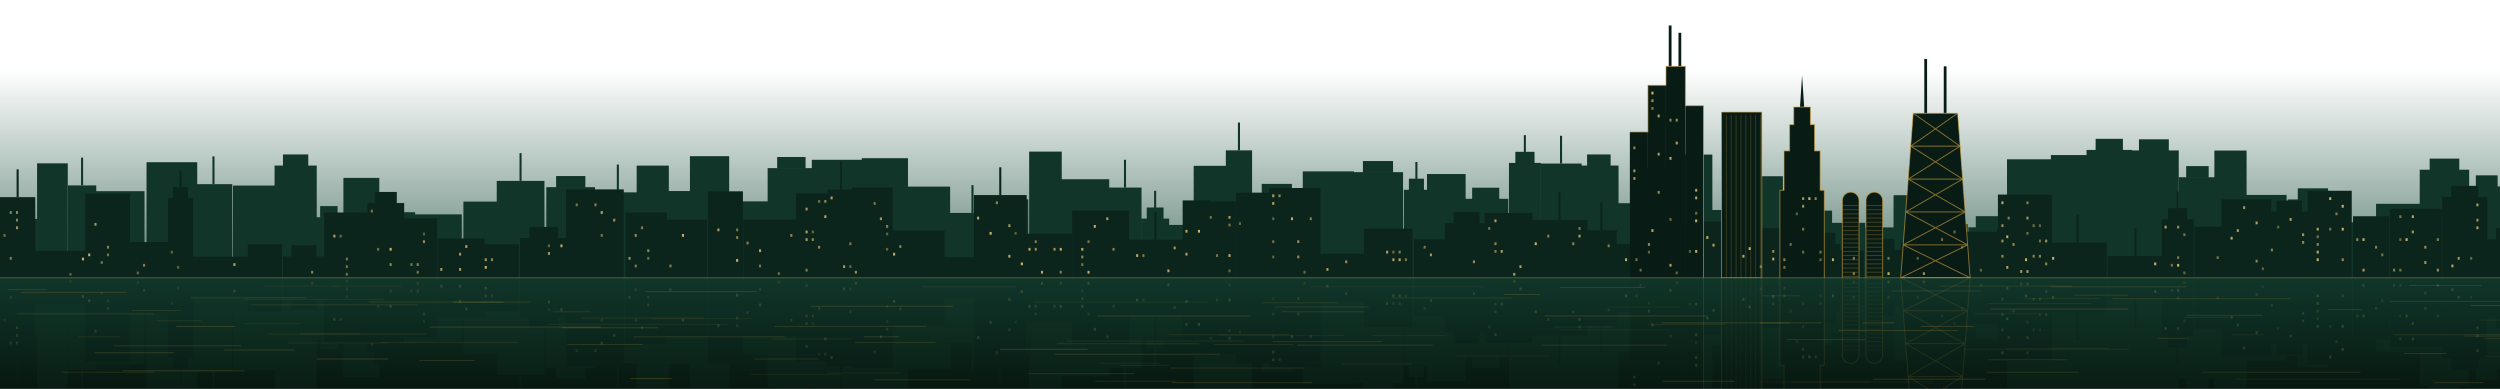
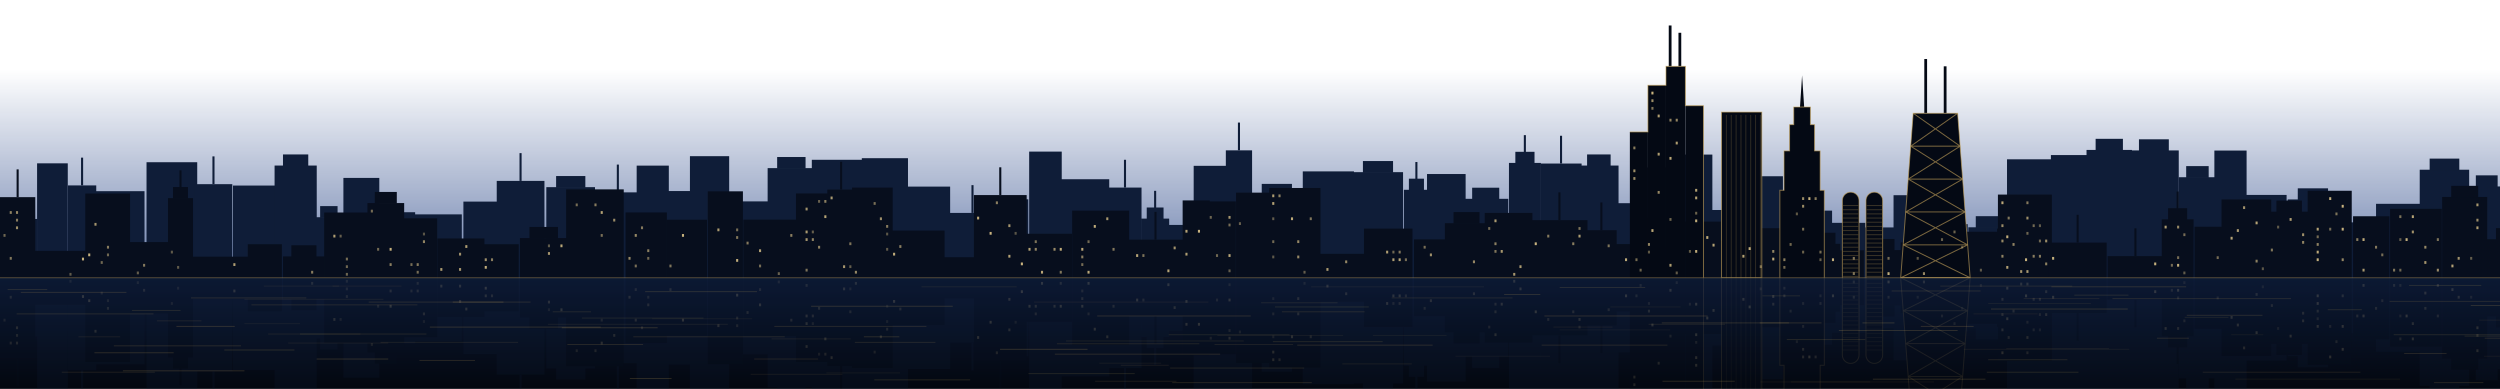
<svg xmlns="http://www.w3.org/2000/svg" viewBox="0 0 3600 560" width="3600" height="560" preserveAspectRatio="xMidYMax slice">
  <defs>
    <linearGradient id="sky" x1="0" y1="0" x2="0" y2="1">
-       <stop offset=".25" stop-color="#2a5a49" stop-opacity="0" />
-       <stop offset="1" stop-color="#2a5a49" stop-opacity=".75" />
+       <stop offset=".25" stop-color="#3a5591" stop-opacity="0" />
+       <stop offset="1" stop-color="#3a5591" stop-opacity=".75" />
    </linearGradient>
    <radialGradient id="glow" cx="0.720" cy="1" r=".3">
-       <stop offset="0" stop-color="#d8a53f" stop-opacity=".2" />
-       <stop offset="1" stop-color="#d8a53f" stop-opacity="0" />
+       <stop offset="0" stop-color="#cda85c" stop-opacity=".2" />
+       <stop offset="1" stop-color="#cda85c" stop-opacity="0" />
    </radialGradient>
    <linearGradient id="lake" x1="0" y1="0" x2="0" y2="1">
-       <stop offset="0" stop-color="#123a2d" />
-       <stop offset="1" stop-color="#07170f" />
+       <stop offset="0" stop-color="#0d1b38" />
+       <stop offset="1" stop-color="#03070f" />
    </linearGradient>
    <clipPath id="water">
      <rect x="0" y="400" width="3600" height="160" />
    </clipPath>
    <g id="city">
-       <g fill="#12352a">
+       <g fill="#0f1d38">
        <rect x="0.0" y="315.3" width="54.3" height="85.7" />
        <rect x="10.9" y="299.3" width="32.6" height="17" />
        <rect x="53.4" y="235.2" width="44.2" height="165.8" />
        <rect x="97.8" y="267.0" width="40.8" height="134.0" />
        <rect x="116.7" y="227.0" width="3" height="40" />
        <rect x="137.2" y="275.3" width="70.9" height="125.7" />
        <rect x="211.0" y="233.6" width="73.0" height="167.4" />
        <rect x="280.2" y="265.2" width="54.3" height="135.8" />
        <rect x="305.9" y="225.2" width="3" height="40" />
        <rect x="335.5" y="267.2" width="62.9" height="133.8" />
        <rect x="395.4" y="238.4" width="60.7" height="162.6" />
        <rect x="407.5" y="222.4" width="36.4" height="17" />
        <rect x="452.6" y="312.8" width="41.8" height="88.2" />
        <rect x="461.0" y="296.8" width="25.1" height="17" />
        <rect x="494.5" y="256.2" width="51.7" height="144.8" />
        <rect x="542.9" y="305.6" width="54.9" height="95.4" />
        <rect x="595.3" y="308.7" width="69.7" height="92.3" />
        <rect x="667.3" y="290.3" width="48.5" height="110.7" />
        <rect x="715.3" y="260.5" width="68.7" height="140.5" />
        <rect x="748.1" y="220.5" width="3" height="40" />
        <rect x="786.7" y="269.5" width="70.1" height="131.5" />
        <rect x="800.8" y="253.5" width="42.1" height="17" />
        <rect x="858.9" y="277.0" width="61.6" height="124.0" />
        <rect x="888.2" y="237.0" width="3" height="40" />
        <rect x="916.8" y="238.5" width="46.3" height="162.5" />
        <rect x="960.3" y="275.1" width="36.7" height="125.9" />
        <rect x="993.5" y="224.9" width="56.5" height="176.1" />
        <rect x="1052.8" y="290.0" width="54.0" height="111.0" />
        <rect x="1105.4" y="242.1" width="68.2" height="158.9" />
        <rect x="1119.1" y="226.1" width="40.9" height="17" />
        <rect x="1169.0" y="230.1" width="73.9" height="170.9" />
        <rect x="1241.0" y="227.8" width="66.5" height="173.2" />
        <rect x="1305.3" y="268.7" width="62.9" height="132.3" />
        <rect x="1364.2" y="306.6" width="72.3" height="94.4" />
        <rect x="1398.9" y="266.6" width="3" height="40" />
        <rect x="1437.7" y="287.0" width="43.0" height="114.0" />
        <rect x="1482.0" y="218.3" width="46.9" height="182.7" />
        <rect x="1525.9" y="258.1" width="71.4" height="142.9" />
        <rect x="1596.1" y="270.1" width="47.7" height="130.9" />
        <rect x="1618.5" y="230.1" width="3" height="40" />
        <rect x="1643.2" y="314.8" width="40.4" height="86.2" />
        <rect x="1651.3" y="298.8" width="24.2" height="17" />
        <rect x="1661.9" y="274.8" width="3" height="40" />
        <rect x="1681.0" y="323.9" width="36.1" height="77.1" />
        <rect x="1718.9" y="238.8" width="47.9" height="162.2" />
        <rect x="1765.2" y="216.5" width="37.8" height="184.5" />
        <rect x="1782.6" y="176.5" width="3" height="40" />
        <rect x="1802.4" y="280.8" width="72.4" height="120.2" />
        <rect x="1816.9" y="264.8" width="43.5" height="17" />
        <rect x="1876.0" y="246.8" width="73.7" height="154.2" />
        <rect x="1948.1" y="247.9" width="72.3" height="153.1" />
        <rect x="1962.6" y="231.9" width="43.4" height="17" />
        <rect x="2021.6" y="273.3" width="36.1" height="127.7" />
        <rect x="2028.8" y="257.3" width="21.7" height="17" />
        <rect x="2038.1" y="233.3" width="3" height="40" />
        <rect x="2054.9" y="250.6" width="55.6" height="150.4" />
        <rect x="2106.9" y="286.3" width="65.0" height="114.7" />
        <rect x="2119.9" y="270.3" width="39.0" height="17" />
        <rect x="2172.9" y="234.6" width="46.0" height="166.4" />
        <rect x="2182.1" y="218.6" width="27.6" height="17" />
        <rect x="2194.3" y="194.6" width="3" height="40" />
        <rect x="2218.3" y="235.5" width="59.2" height="165.5" />
        <rect x="2246.4" y="195.5" width="3" height="40" />
        <rect x="2274.2" y="238.4" width="56.5" height="162.6" />
        <rect x="2285.4" y="222.4" width="33.9" height="17" />
        <rect x="2327.4" y="292.6" width="44.8" height="108.4" />
        <rect x="2368.6" y="241.1" width="40.9" height="159.9" />
        <rect x="2410.5" y="222.6" width="55.3" height="178.4" />
        <rect x="2461.8" y="302.4" width="57.0" height="98.6" />
        <rect x="2514.6" y="253.8" width="52.8" height="147.2" />
        <rect x="2567.2" y="303.3" width="71.0" height="97.7" />
        <rect x="2581.4" y="287.3" width="42.6" height="17" />
        <rect x="2634.9" y="320.9" width="51.2" height="80.1" />
        <rect x="2685.3" y="327.5" width="46.3" height="73.5" />
        <rect x="2726.7" y="281.1" width="64.5" height="119.9" />
        <rect x="2790.3" y="322.8" width="43.2" height="78.2" />
        <rect x="2834.4" y="327.3" width="53.8" height="73.7" />
        <rect x="2845.1" y="311.3" width="32.3" height="17" />
        <rect x="2890.1" y="229.4" width="65.7" height="171.6" />
        <rect x="2953.3" y="223.3" width="56.1" height="177.7" />
        <rect x="3004.6" y="215.9" width="65.4" height="185.1" />
        <rect x="3017.7" y="199.9" width="39.3" height="17" />
        <rect x="3065.8" y="216.6" width="71.6" height="184.4" />
        <rect x="3080.1" y="200.6" width="43.0" height="17" />
        <rect x="3137.3" y="255.2" width="54.0" height="145.8" />
        <rect x="3148.1" y="239.2" width="32.4" height="17" />
        <rect x="3188.7" y="216.8" width="46.4" height="184.2" />
        <rect x="3233.1" y="280.7" width="59.6" height="120.3" />
        <rect x="3294.3" y="287.2" width="72.6" height="113.8" />
        <rect x="3308.8" y="271.2" width="43.6" height="17" />
        <rect x="3363.0" y="320.2" width="57.8" height="80.8" />
        <rect x="3421.5" y="293.5" width="63.4" height="107.5" />
        <rect x="3484.4" y="244.4" width="71.2" height="156.6" />
        <rect x="3498.7" y="228.4" width="42.7" height="17" />
        <rect x="3554.8" y="268.5" width="52.3" height="132.5" />
        <rect x="3565.2" y="252.5" width="31.4" height="17" />
      </g>
-       <g fill="#0b241c">
+       <g fill="#070e1d">
        <rect x="0.0" y="283.9" width="50.8" height="117.1" />
        <rect x="23.9" y="243.9" width="3" height="40" />
        <rect x="50.2" y="361.2" width="76.9" height="39.8" />
        <rect x="122.8" y="278.7" width="64.5" height="122.3" />
        <rect x="183.7" y="348.6" width="62.8" height="52.4" />
        <rect x="241.9" y="285.3" width="36.1" height="115.7" />
        <rect x="249.1" y="269.3" width="21.6" height="17" />
        <rect x="258.4" y="245.3" width="3" height="40" />
        <rect x="277.5" y="369.6" width="80.0" height="31.4" />
        <rect x="356.8" y="351.7" width="49.1" height="49.3" />
        <rect x="407.5" y="369.2" width="60.3" height="31.8" />
        <rect x="419.5" y="353.2" width="36.2" height="17" />
        <rect x="466.8" y="306.0" width="64.3" height="95.0" />
        <rect x="529.1" y="292.4" width="52.9" height="108.6" />
        <rect x="539.7" y="276.4" width="31.7" height="17" />
        <rect x="577.7" y="314.4" width="51.8" height="86.6" />
        <rect x="629.7" y="343.4" width="67.9" height="57.6" />
        <rect x="693.8" y="351.7" width="53.2" height="49.3" />
        <rect x="748.7" y="342.8" width="68.5" height="58.2" />
        <rect x="762.4" y="326.8" width="41.1" height="17" />
        <rect x="815.2" y="272.7" width="83.0" height="128.3" />
        <rect x="900.8" y="305.9" width="59.5" height="95.1" />
        <rect x="959.6" y="316.4" width="58.5" height="84.6" />
        <rect x="1019.2" y="275.5" width="50.6" height="125.5" />
        <rect x="1070.4" y="316.3" width="78.1" height="84.7" />
        <rect x="1146.2" y="278.6" width="49.4" height="122.4" />
        <rect x="1191.3" y="273.0" width="39.9" height="128.0" />
        <rect x="1209.7" y="233.0" width="3" height="40" />
        <rect x="1226.9" y="270.1" width="58.6" height="130.9" />
        <rect x="1281.0" y="332.0" width="79.2" height="69.0" />
        <rect x="1357.5" y="370.4" width="47.3" height="30.6" />
        <rect x="1402.4" y="280.9" width="76.0" height="120.1" />
        <rect x="1438.9" y="240.9" width="3" height="40" />
        <rect x="1476.1" y="336.6" width="67.7" height="64.4" />
        <rect x="1543.9" y="303.3" width="82.1" height="97.7" />
        <rect x="1622.8" y="345.1" width="82.3" height="55.9" />
        <rect x="1662.4" y="305.1" width="3" height="40" />
        <rect x="1703.0" y="288.6" width="39.1" height="112.4" />
        <rect x="1737.6" y="290.0" width="42.0" height="111.0" />
        <rect x="1779.9" y="277.4" width="52.6" height="123.6" />
        <rect x="1827.6" y="270.7" width="73.9" height="130.3" />
        <rect x="1896.8" y="365.5" width="71.6" height="35.5" />
        <rect x="1964.1" y="329.2" width="69.9" height="71.8" />
        <rect x="2036.1" y="344.7" width="44.9" height="56.3" />
        <rect x="2080.6" y="321.4" width="62.3" height="79.6" />
        <rect x="2093.1" y="305.4" width="37.4" height="17" />
        <rect x="2138.0" y="306.6" width="68.7" height="94.4" />
        <rect x="2205.3" y="317.0" width="80.7" height="84.0" />
        <rect x="2244.1" y="277.0" width="3" height="40" />
        <rect x="2283.9" y="331.5" width="44.1" height="69.5" />
        <rect x="2304.5" y="291.5" width="3" height="40" />
        <rect x="2877.0" y="280.2" width="77.7" height="120.8" />
        <rect x="2950.1" y="349.3" width="83.5" height="51.7" />
        <rect x="2990.3" y="309.3" width="3" height="40" />
        <rect x="3034.9" y="368.8" width="80.3" height="32.2" />
        <rect x="3073.5" y="328.8" width="3" height="40" />
        <rect x="3112.9" y="315.8" width="45.9" height="85.2" />
        <rect x="3122.0" y="299.8" width="27.5" height="17" />
        <rect x="3134.3" y="275.8" width="3" height="40" />
        <rect x="3160.1" y="326.5" width="43.6" height="74.5" />
        <rect x="3199.0" y="287.2" width="71.6" height="113.8" />
        <rect x="3265.8" y="304.8" width="61.4" height="96.2" />
        <rect x="3278.0" y="288.8" width="36.8" height="17" />
        <rect x="3323.0" y="274.7" width="63.5" height="126.3" />
        <rect x="3388.4" y="311.4" width="52.3" height="89.6" />
        <rect x="3441.7" y="300.7" width="74.5" height="100.3" />
        <rect x="3516.7" y="283.6" width="64.9" height="117.4" />
        <rect x="3529.7" y="267.6" width="38.9" height="17" />
        <rect x="3579.6" y="344.5" width="73.1" height="56.5" />
        <rect x="3594.2" y="328.5" width="43.9" height="17" />
        <rect x="3614.6" y="304.5" width="3" height="40" />
        <rect x="2317.0" y="351.5" width="36.7" height="49.5" />
        <rect x="2350.2" y="329.2" width="38.4" height="71.8" />
        <rect x="2357.9" y="313.2" width="23.0" height="17" />
        <rect x="2383.8" y="355.2" width="44.0" height="45.8" />
        <rect x="2425.9" y="319.1" width="52.1" height="81.9" />
        <rect x="2477.9" y="346.9" width="49.9" height="54.1" />
        <rect x="2487.8" y="330.9" width="29.9" height="17" />
        <rect x="2529.5" y="328.6" width="53.9" height="72.4" />
        <rect x="2578.5" y="340.7" width="34.2" height="60.3" />
        <rect x="2585.3" y="324.7" width="20.5" height="17" />
        <rect x="2615.7" y="351.1" width="34.3" height="49.9" />
        <rect x="2622.5" y="335.1" width="20.6" height="17" />
        <rect x="2645.6" y="360.5" width="38.4" height="40.5" />
        <rect x="2686.5" y="360.1" width="52.0" height="40.9" />
        <rect x="2696.9" y="344.1" width="31.2" height="17" />
        <rect x="2737.0" y="349.0" width="41.3" height="52.0" />
        <rect x="2745.3" y="333.0" width="24.8" height="17" />
        <rect x="2781.2" y="322.1" width="40.5" height="78.9" />
        <rect x="2819.9" y="333.7" width="58.4" height="67.3" />
        <rect x="2875.8" y="329.2" width="52.3" height="71.8" />
        <rect x="2886.2" y="313.2" width="31.4" height="17" />
      </g>
-       <g fill="#081c15">
+       <g fill="#040914">
        <rect x="2347" y="190.0" width="26" height="211.0" />
        <rect x="2373" y="122.8" width="26" height="278.2" />
        <rect x="2399" y="95.5" width="28" height="305.5" />
        <rect x="2427" y="152.2" width="26" height="248.8" />
        <rect x="2403" y="36.7" width="4" height="58.8" />
        <rect x="2417" y="47.2" width="4" height="48.3" />
        <rect x="2479" y="161.4" width="58" height="239.6" />
        <rect x="2563" y="274.0" width="64" height="127.0" />
        <rect x="2569" y="217.3" width="52" height="183.7" />
        <rect x="2577" y="179.5" width="36" height="221.5" />
        <rect x="2583" y="154.1" width="24" height="246.9" />
        <polygon points="2592,154.1 2598,154.1 2595,108.5" />
        <path d="M2653,400 V288.7 A12,12 0 0 1 2677,288.7 V400 Z" />
        <path d="M2687,400 V288.7 A12,12 0 0 1 2711,288.7 V400 Z" />
        <polygon points="2737,400 2837,400 2819,163.1 2755,163.1" />
        <rect x="2771" y="85.0" width="4" height="78.1" />
        <rect x="2799" y="95.5" width="4" height="67.6" />
      </g>
-       <g fill="none" stroke="#d8a53f" stroke-width="1.4" stroke-opacity=".6">
+       <g fill="none" stroke="#cda85c" stroke-width="1.4" stroke-opacity=".6">
        <path d="M2347,190.0 H2373 V122.8 H2399 V95.5 H2427 V152.2 H2453 V400" />
        <rect x="2479" y="161.4" width="58" height="238.6" />
        <path d="M2486,165.4 V400M2493,165.4 V400M2500,165.4 V400M2507,165.4 V400M2514,165.4 V400M2521,165.4 V400M2528,165.4 V400M2535,165.4 V400" opacity=".35" />
        <path d="M2563,400 V274.0 H2569 V217.3 H2577 V179.5 H2583 V154.1 H2607 V179.5 H2613 V217.3 H2621 V274.0 H2627 V400" />
        <path d="M2654,296 H2676M2654,302 H2676M2654,308 H2676M2654,314 H2676M2654,320 H2676M2654,326 H2676M2654,332 H2676M2654,338 H2676M2654,344 H2676M2654,350 H2676M2654,356 H2676M2654,362 H2676M2654,368 H2676M2654,374 H2676M2654,380 H2676M2654,386 H2676M2654,392 H2676M2654,398 H2676" opacity=".45" />
        <path d="M2653,400 V288.7 A12,12 0 0 1 2677,288.7 V400" />
        <path d="M2688,296 H2710M2688,302 H2710M2688,308 H2710M2688,314 H2710M2688,320 H2710M2688,326 H2710M2688,332 H2710M2688,338 H2710M2688,344 H2710M2688,350 H2710M2688,356 H2710M2688,362 H2710M2688,368 H2710M2688,374 H2710M2688,380 H2710M2688,386 H2710M2688,392 H2710M2688,398 H2710" opacity=".45" />
        <path d="M2687,400 V288.7 A12,12 0 0 1 2711,288.7 V400" />
        <path d="M2755.0,163.1 L2822.6,210.5 M2819.0,163.1 L2751.4,210.5 M2751.4,210.5 H2822.6M2751.4,210.5 L2826.2,257.9 M2822.6,210.5 L2747.8,257.9 M2747.8,257.9 H2826.2M2747.8,257.9 L2829.8,305.2 M2826.2,257.9 L2744.2,305.2 M2744.2,305.2 H2829.8M2744.2,305.2 L2833.4,352.6 M2829.8,305.2 L2740.6,352.6 M2740.6,352.6 H2833.4M2740.6,352.6 L2837.0,400.0 M2833.4,352.6 L2737.0,400.0 M2737.0,400.0 H2837.0" />
        <polygon points="2737,400 2837,400 2819,163.1 2755,163.1" />
      </g>
-       <g fill="#f2cf7a">
+       <g fill="#f0d593">
        <rect x="14" y="304" width="3" height="4" opacity="0.58" />
        <rect x="23" y="304" width="3" height="4" opacity="0.60" />
        <rect x="23" y="315" width="3" height="4" opacity="0.55" />
        <rect x="23" y="326" width="3" height="4" opacity="0.65" />
        <rect x="5" y="337" width="3" height="4" opacity="0.45" />
        <rect x="14" y="370" width="3" height="4" opacity="0.53" />
        <rect x="118" y="371" width="3" height="4" opacity="0.82" />
        <rect x="100" y="393" width="3" height="4" opacity="0.38" />
        <rect x="136" y="321" width="3" height="4" opacity="0.67" />
        <rect x="154" y="354" width="3" height="4" opacity="0.55" />
        <rect x="127" y="365" width="3" height="4" opacity="0.82" />
        <rect x="154" y="365" width="3" height="4" opacity="0.45" />
        <rect x="145" y="376" width="3" height="4" opacity="0.45" />
        <rect x="206" y="380" width="3" height="4" opacity="0.54" />
        <rect x="197" y="391" width="3" height="4" opacity="0.40" />
        <rect x="246" y="361" width="3" height="4" opacity="0.38" />
        <rect x="255" y="383" width="3" height="4" opacity="0.38" />
        <rect x="336" y="379" width="3" height="4" opacity="0.73" />
        <rect x="448" y="390" width="3" height="4" opacity="0.55" />
        <rect x="480" y="338" width="3" height="4" opacity="0.72" />
        <rect x="489" y="338" width="3" height="4" opacity="0.41" />
        <rect x="498" y="371" width="3" height="4" opacity="0.48" />
        <rect x="498" y="382" width="3" height="4" opacity="0.45" />
        <rect x="498" y="393" width="3" height="4" opacity="0.44" />
        <rect x="534" y="302" width="3" height="4" opacity="0.47" />
        <rect x="543" y="357" width="3" height="4" opacity="0.46" />
        <rect x="561" y="357" width="3" height="4" opacity="0.82" />
        <rect x="561" y="379" width="3" height="4" opacity="0.57" />
        <rect x="609" y="335" width="3" height="4" opacity="0.36" />
        <rect x="609" y="346" width="3" height="4" opacity="0.59" />
        <rect x="591" y="379" width="3" height="4" opacity="0.48" />
        <rect x="600" y="379" width="3" height="4" opacity="0.54" />
        <rect x="600" y="390" width="3" height="4" opacity="0.48" />
        <rect x="670" y="353" width="3" height="4" opacity="0.72" />
        <rect x="661" y="364" width="3" height="4" opacity="0.66" />
        <rect x="634" y="386" width="3" height="4" opacity="0.70" />
        <rect x="661" y="386" width="3" height="4" opacity="0.68" />
        <rect x="698" y="372" width="3" height="4" opacity="0.66" />
        <rect x="707" y="372" width="3" height="4" opacity="0.56" />
        <rect x="698" y="383" width="3" height="4" opacity="0.80" />
        <rect x="789" y="352" width="3" height="4" opacity="0.39" />
        <rect x="807" y="352" width="3" height="4" opacity="0.77" />
        <rect x="789" y="363" width="3" height="4" opacity="0.67" />
        <rect x="829" y="293" width="3" height="4" opacity="0.48" />
        <rect x="856" y="293" width="3" height="4" opacity="0.55" />
        <rect x="865" y="304" width="3" height="4" opacity="0.74" />
        <rect x="883" y="315" width="3" height="4" opacity="0.63" />
        <rect x="865" y="337" width="3" height="4" opacity="0.49" />
        <rect x="923" y="326" width="3" height="4" opacity="0.54" />
        <rect x="914" y="337" width="3" height="4" opacity="0.62" />
        <rect x="932" y="359" width="3" height="4" opacity="0.57" />
        <rect x="905" y="370" width="3" height="4" opacity="0.62" />
        <rect x="932" y="370" width="3" height="4" opacity="0.45" />
        <rect x="914" y="381" width="3" height="4" opacity="0.49" />
        <rect x="982" y="337" width="3" height="4" opacity="0.82" />
        <rect x="964" y="381" width="3" height="4" opacity="0.52" />
        <rect x="1033" y="329" width="3" height="4" opacity="0.71" />
        <rect x="1060" y="329" width="3" height="4" opacity="0.48" />
        <rect x="1060" y="340" width="3" height="4" opacity="0.52" />
        <rect x="1060" y="373" width="3" height="4" opacity="0.80" />
        <rect x="1138" y="337" width="3" height="4" opacity="0.57" />
        <rect x="1075" y="348" width="3" height="4" opacity="0.54" />
        <rect x="1093" y="359" width="3" height="4" opacity="0.74" />
        <rect x="1093" y="381" width="3" height="4" opacity="0.48" />
        <rect x="1120" y="392" width="3" height="4" opacity="0.42" />
        <rect x="1178" y="288" width="3" height="4" opacity="0.42" />
        <rect x="1187" y="288" width="3" height="4" opacity="0.57" />
        <rect x="1160" y="299" width="3" height="4" opacity="0.67" />
        <rect x="1187" y="310" width="3" height="4" opacity="0.75" />
        <rect x="1160" y="332" width="3" height="4" opacity="0.70" />
        <rect x="1169" y="332" width="3" height="4" opacity="0.41" />
        <rect x="1160" y="343" width="3" height="4" opacity="0.68" />
        <rect x="1169" y="343" width="3" height="4" opacity="0.58" />
        <rect x="1178" y="354" width="3" height="4" opacity="0.58" />
        <rect x="1160" y="387" width="3" height="4" opacity="0.51" />
        <rect x="1196" y="283" width="3" height="4" opacity="0.70" />
        <rect x="1223" y="349" width="3" height="4" opacity="0.51" />
        <rect x="1214" y="382" width="3" height="4" opacity="0.68" />
        <rect x="1223" y="382" width="3" height="4" opacity="0.40" />
        <rect x="1258" y="291" width="3" height="4" opacity="0.49" />
        <rect x="1267" y="313" width="3" height="4" opacity="0.66" />
        <rect x="1276" y="324" width="3" height="4" opacity="0.55" />
        <rect x="1276" y="335" width="3" height="4" opacity="0.37" />
        <rect x="1276" y="357" width="3" height="4" opacity="0.38" />
        <rect x="1231" y="390" width="3" height="4" opacity="0.61" />
        <rect x="1295" y="353" width="3" height="4" opacity="0.56" />
        <rect x="1286" y="364" width="3" height="4" opacity="0.79" />
        <rect x="1434" y="290" width="3" height="4" opacity="0.57" />
        <rect x="1407" y="312" width="3" height="4" opacity="0.78" />
        <rect x="1452" y="323" width="3" height="4" opacity="0.68" />
        <rect x="1425" y="334" width="3" height="4" opacity="0.83" />
        <rect x="1461" y="334" width="3" height="4" opacity="0.36" />
        <rect x="1452" y="367" width="3" height="4" opacity="0.74" />
        <rect x="1470" y="378" width="3" height="4" opacity="0.83" />
        <rect x="1490" y="346" width="3" height="4" opacity="0.51" />
        <rect x="1481" y="357" width="3" height="4" opacity="0.74" />
        <rect x="1490" y="357" width="3" height="4" opacity="0.59" />
        <rect x="1517" y="357" width="3" height="4" opacity="0.63" />
        <rect x="1526" y="357" width="3" height="4" opacity="0.79" />
        <rect x="1499" y="390" width="3" height="4" opacity="0.76" />
        <rect x="1526" y="390" width="3" height="4" opacity="0.53" />
        <rect x="1593" y="313" width="3" height="4" opacity="0.70" />
        <rect x="1575" y="324" width="3" height="4" opacity="0.79" />
        <rect x="1566" y="346" width="3" height="4" opacity="0.46" />
        <rect x="1557" y="357" width="3" height="4" opacity="0.76" />
        <rect x="1602" y="357" width="3" height="4" opacity="0.54" />
        <rect x="1557" y="368" width="3" height="4" opacity="0.57" />
        <rect x="1557" y="379" width="3" height="4" opacity="0.47" />
        <rect x="1566" y="390" width="3" height="4" opacity="0.77" />
        <rect x="1690" y="355" width="3" height="4" opacity="0.67" />
        <rect x="1636" y="366" width="3" height="4" opacity="0.76" />
        <rect x="1645" y="366" width="3" height="4" opacity="0.51" />
        <rect x="1681" y="388" width="3" height="4" opacity="0.75" />
        <rect x="1707" y="331" width="3" height="4" opacity="0.76" />
        <rect x="1725" y="331" width="3" height="4" opacity="0.83" />
        <rect x="1707" y="364" width="3" height="4" opacity="0.72" />
        <rect x="1742" y="311" width="3" height="4" opacity="0.44" />
        <rect x="1769" y="311" width="3" height="4" opacity="0.69" />
        <rect x="1769" y="322" width="3" height="4" opacity="0.48" />
        <rect x="1751" y="366" width="3" height="4" opacity="0.45" />
        <rect x="1769" y="366" width="3" height="4" opacity="0.77" />
        <rect x="1769" y="388" width="3" height="4" opacity="0.40" />
        <rect x="1784" y="320" width="3" height="4" opacity="0.41" />
        <rect x="1832" y="280" width="3" height="4" opacity="0.72" />
        <rect x="1841" y="280" width="3" height="4" opacity="0.58" />
        <rect x="1832" y="291" width="3" height="4" opacity="0.74" />
        <rect x="1832" y="313" width="3" height="4" opacity="0.40" />
        <rect x="1859" y="313" width="3" height="4" opacity="0.78" />
        <rect x="1886" y="313" width="3" height="4" opacity="0.53" />
        <rect x="1832" y="346" width="3" height="4" opacity="0.46" />
        <rect x="1868" y="346" width="3" height="4" opacity="0.61" />
        <rect x="1832" y="368" width="3" height="4" opacity="0.38" />
        <rect x="1868" y="368" width="3" height="4" opacity="0.61" />
        <rect x="1877" y="390" width="3" height="4" opacity="0.40" />
        <rect x="1937" y="375" width="3" height="4" opacity="0.61" />
        <rect x="1910" y="386" width="3" height="4" opacity="0.70" />
        <rect x="1996" y="361" width="3" height="4" opacity="0.72" />
        <rect x="2005" y="361" width="3" height="4" opacity="0.45" />
        <rect x="2014" y="361" width="3" height="4" opacity="0.53" />
        <rect x="2005" y="372" width="3" height="4" opacity="0.72" />
        <rect x="2014" y="372" width="3" height="4" opacity="0.75" />
        <rect x="2023" y="372" width="3" height="4" opacity="0.48" />
        <rect x="2050" y="354" width="3" height="4" opacity="0.49" />
        <rect x="2059" y="365" width="3" height="4" opacity="0.65" />
        <rect x="2121" y="375" width="3" height="4" opacity="0.61" />
        <rect x="2152" y="316" width="3" height="4" opacity="0.71" />
        <rect x="2143" y="327" width="3" height="4" opacity="0.46" />
        <rect x="2152" y="349" width="3" height="4" opacity="0.57" />
        <rect x="2152" y="360" width="3" height="4" opacity="0.52" />
        <rect x="2161" y="360" width="3" height="4" opacity="0.69" />
        <rect x="2188" y="382" width="3" height="4" opacity="0.71" />
        <rect x="2179" y="393" width="3" height="4" opacity="0.69" />
        <rect x="2273" y="327" width="3" height="4" opacity="0.51" />
        <rect x="2228" y="338" width="3" height="4" opacity="0.54" />
        <rect x="2273" y="338" width="3" height="4" opacity="0.72" />
        <rect x="2210" y="349" width="3" height="4" opacity="0.83" />
        <rect x="2264" y="349" width="3" height="4" opacity="0.57" />
        <rect x="2315" y="352" width="3" height="4" opacity="0.51" />
        <rect x="2882" y="290" width="3" height="4" opacity="0.77" />
        <rect x="2918" y="290" width="3" height="4" opacity="0.54" />
        <rect x="2891" y="312" width="3" height="4" opacity="0.53" />
        <rect x="2918" y="312" width="3" height="4" opacity="0.65" />
        <rect x="2882" y="323" width="3" height="4" opacity="0.63" />
        <rect x="2927" y="323" width="3" height="4" opacity="0.47" />
        <rect x="2936" y="323" width="3" height="4" opacity="0.39" />
        <rect x="2918" y="334" width="3" height="4" opacity="0.44" />
        <rect x="2882" y="345" width="3" height="4" opacity="0.62" />
        <rect x="2936" y="345" width="3" height="4" opacity="0.45" />
        <rect x="2945" y="345" width="3" height="4" opacity="0.64" />
        <rect x="2882" y="367" width="3" height="4" opacity="0.59" />
        <rect x="2927" y="367" width="3" height="4" opacity="0.56" />
        <rect x="2936" y="367" width="3" height="4" opacity="0.55" />
        <rect x="2945" y="378" width="3" height="4" opacity="0.58" />
        <rect x="2909" y="389" width="3" height="4" opacity="0.67" />
        <rect x="2918" y="389" width="3" height="4" opacity="0.70" />
        <rect x="2955" y="370" width="3" height="4" opacity="0.81" />
        <rect x="3102" y="378" width="3" height="4" opacity="0.81" />
        <rect x="3117" y="325" width="3" height="4" opacity="0.72" />
        <rect x="3135" y="325" width="3" height="4" opacity="0.61" />
        <rect x="3144" y="336" width="3" height="4" opacity="0.48" />
        <rect x="3135" y="369" width="3" height="4" opacity="0.47" />
        <rect x="3126" y="380" width="3" height="4" opacity="0.47" />
        <rect x="3135" y="380" width="3" height="4" opacity="0.80" />
        <rect x="3144" y="391" width="3" height="4" opacity="0.39" />
        <rect x="3192" y="369" width="3" height="4" opacity="0.47" />
        <rect x="3230" y="297" width="3" height="4" opacity="0.66" />
        <rect x="3248" y="319" width="3" height="4" opacity="0.75" />
        <rect x="3221" y="330" width="3" height="4" opacity="0.70" />
        <rect x="3212" y="341" width="3" height="4" opacity="0.75" />
        <rect x="3248" y="374" width="3" height="4" opacity="0.58" />
        <rect x="3257" y="385" width="3" height="4" opacity="0.37" />
        <rect x="3297" y="314" width="3" height="4" opacity="0.72" />
        <rect x="3279" y="325" width="3" height="4" opacity="0.38" />
        <rect x="3315" y="336" width="3" height="4" opacity="0.66" />
        <rect x="3315" y="347" width="3" height="4" opacity="0.59" />
        <rect x="3270" y="358" width="3" height="4" opacity="0.52" />
        <rect x="3354" y="284" width="3" height="4" opacity="0.81" />
        <rect x="3372" y="295" width="3" height="4" opacity="0.83" />
        <rect x="3363" y="306" width="3" height="4" opacity="0.51" />
        <rect x="3336" y="328" width="3" height="4" opacity="0.74" />
        <rect x="3354" y="328" width="3" height="4" opacity="0.47" />
        <rect x="3372" y="328" width="3" height="4" opacity="0.82" />
        <rect x="3336" y="339" width="3" height="4" opacity="0.47" />
        <rect x="3336" y="350" width="3" height="4" opacity="0.58" />
        <rect x="3336" y="361" width="3" height="4" opacity="0.78" />
        <rect x="3336" y="372" width="3" height="4" opacity="0.81" />
        <rect x="3372" y="372" width="3" height="4" opacity="0.60" />
        <rect x="3393" y="343" width="3" height="4" opacity="0.55" />
        <rect x="3402" y="343" width="3" height="4" opacity="0.79" />
        <rect x="3420" y="354" width="3" height="4" opacity="0.54" />
        <rect x="3429" y="365" width="3" height="4" opacity="0.48" />
        <rect x="3402" y="387" width="3" height="4" opacity="0.69" />
        <rect x="3455" y="310" width="3" height="4" opacity="0.50" />
        <rect x="3473" y="310" width="3" height="4" opacity="0.75" />
        <rect x="3473" y="332" width="3" height="4" opacity="0.66" />
        <rect x="3455" y="343" width="3" height="4" opacity="0.40" />
        <rect x="3464" y="343" width="3" height="4" opacity="0.82" />
        <rect x="3509" y="343" width="3" height="4" opacity="0.51" />
        <rect x="3491" y="354" width="3" height="4" opacity="0.62" />
        <rect x="3491" y="376" width="3" height="4" opacity="0.68" />
        <rect x="3446" y="387" width="3" height="4" opacity="0.52" />
        <rect x="3455" y="387" width="3" height="4" opacity="0.44" />
        <rect x="3509" y="387" width="3" height="4" opacity="0.63" />
        <rect x="3566" y="293" width="3" height="4" opacity="0.69" />
        <rect x="3566" y="315" width="3" height="4" opacity="0.63" />
        <rect x="3566" y="326" width="3" height="4" opacity="0.73" />
        <rect x="3539" y="370" width="3" height="4" opacity="0.66" />
        <rect x="3557" y="370" width="3" height="4" opacity="0.40" />
        <rect x="3530" y="381" width="3" height="4" opacity="0.74" />
        <rect x="3638" y="376" width="3" height="4" opacity="0.57" />
        <rect x="2340" y="372" width="3" height="4" opacity="0.79" />
        <rect x="2373" y="350" width="3" height="4" opacity="0.59" />
        <rect x="2373" y="361" width="3" height="4" opacity="0.39" />
        <rect x="2355" y="372" width="3" height="4" opacity="0.48" />
        <rect x="2457" y="340" width="3" height="4" opacity="0.78" />
        <rect x="2466" y="351" width="3" height="4" opacity="0.75" />
        <rect x="2518" y="356" width="3" height="4" opacity="0.81" />
        <rect x="2509" y="367" width="3" height="4" opacity="0.75" />
        <rect x="2552" y="360" width="3" height="4" opacity="0.60" />
        <rect x="2552" y="371" width="3" height="4" opacity="0.78" />
        <rect x="2534" y="382" width="3" height="4" opacity="0.43" />
        <rect x="2620" y="361" width="3" height="4" opacity="0.48" />
        <rect x="2620" y="372" width="3" height="4" opacity="0.42" />
        <rect x="2638" y="372" width="3" height="4" opacity="0.80" />
        <rect x="2668" y="370" width="3" height="4" opacity="0.52" />
        <rect x="2668" y="392" width="3" height="4" opacity="0.52" />
        <rect x="2718" y="370" width="3" height="4" opacity="0.48" />
        <rect x="2718" y="392" width="3" height="4" opacity="0.81" />
        <rect x="2760" y="370" width="3" height="4" opacity="0.36" />
        <rect x="2769" y="392" width="3" height="4" opacity="0.62" />
        <rect x="2813" y="332" width="3" height="4" opacity="0.44" />
        <rect x="2795" y="343" width="3" height="4" opacity="0.42" />
        <rect x="2824" y="354" width="3" height="4" opacity="0.35" />
        <rect x="2851" y="387" width="3" height="4" opacity="0.38" />
        <rect x="2889" y="339" width="3" height="4" opacity="0.80" />
        <rect x="2898" y="350" width="3" height="4" opacity="0.59" />
        <rect x="2916" y="372" width="3" height="4" opacity="0.83" />
        <rect x="2889" y="383" width="3" height="4" opacity="0.73" />
        <rect x="2352" y="211" width="3" height="4" opacity="0.57" />
        <rect x="2352" y="244" width="3" height="4" opacity="0.65" />
        <rect x="2352" y="255" width="3" height="4" opacity="0.64" />
        <rect x="2361" y="387" width="3" height="4" opacity="0.44" />
        <rect x="2378" y="132" width="3" height="4" opacity="0.84" />
        <rect x="2378" y="143" width="3" height="4" opacity="0.65" />
        <rect x="2378" y="154" width="3" height="4" opacity="0.52" />
        <rect x="2387" y="165" width="3" height="4" opacity="0.73" />
        <rect x="2387" y="220" width="3" height="4" opacity="0.72" />
        <rect x="2387" y="275" width="3" height="4" opacity="0.62" />
        <rect x="2378" y="330" width="3" height="4" opacity="0.77" />
        <rect x="2404" y="171" width="3" height="4" opacity="0.59" />
        <rect x="2413" y="171" width="3" height="4" opacity="0.61" />
        <rect x="2413" y="204" width="3" height="4" opacity="0.72" />
        <rect x="2404" y="226" width="3" height="4" opacity="0.78" />
        <rect x="2404" y="314" width="3" height="4" opacity="0.45" />
        <rect x="2404" y="380" width="3" height="4" opacity="0.72" />
        <rect x="2413" y="391" width="3" height="4" opacity="0.40" />
        <rect x="2441" y="272" width="3" height="4" opacity="0.74" />
        <rect x="2441" y="283" width="3" height="4" opacity="0.75" />
        <rect x="2441" y="305" width="3" height="4" opacity="0.44" />
        <rect x="2441" y="316" width="3" height="4" opacity="0.80" />
        <rect x="2432" y="360" width="3" height="4" opacity="0.39" />
        <rect x="2441" y="360" width="3" height="4" opacity="0.80" />
        <rect x="2595" y="284" width="3" height="4" opacity="0.64" />
        <rect x="2604" y="284" width="3" height="4" opacity="0.83" />
        <rect x="2613" y="284" width="3" height="4" opacity="0.57" />
        <rect x="2595" y="295" width="3" height="4" opacity="0.64" />
        <rect x="2586" y="306" width="3" height="4" opacity="0.39" />
        <rect x="2595" y="328" width="3" height="4" opacity="0.49" />
        <rect x="2577" y="350" width="3" height="4" opacity="0.46" />
        <rect x="2595" y="361" width="3" height="4" opacity="0.44" />
        <rect x="2568" y="372" width="3" height="4" opacity="0.57" />
        <rect x="2568" y="383" width="3" height="4" opacity="0.47" />
      </g>
    </g>
  </defs>
  <rect width="3600" height="400" fill="url(#sky)" />
  <rect x="0" y="210" width="3600" height="190" fill="url(#glow)" />
  <use href="#city" />
  <rect x="0" y="400" width="3600" height="160" fill="url(#lake)" />
  <g clip-path="url(#water)">
    <use href="#city" transform="translate(0,800) scale(1,-1)" opacity=".2" />
  </g>
-   <g stroke="#d8a53f" stroke-width="1.3" fill="none">
+   <g stroke="#cda85c" stroke-width="1.3" fill="none">
    <path d="M2987,425 h78" stroke-opacity="0.15" />
    <path d="M2842,452 h92" stroke-opacity="0.08" />
    <path d="M1259,547 h138" stroke-opacity="0.17" />
    <path d="M2237,471 h85" stroke-opacity="0.08" />
    <path d="M1522,495 h205" stroke-opacity="0.14" />
    <path d="M2393,465 h230" stroke-opacity="0.20" />
    <path d="M1577,549 h117" stroke-opacity="0.13" />
    <path d="M113,485 h60" stroke-opacity="0.10" />
    <path d="M796,449 h55" stroke-opacity="0.14" />
    <path d="M30,421 h152" stroke-opacity="0.18" />
    <path d="M2861,536 h132" stroke-opacity="0.16" />
    <path d="M3558,440 h142" stroke-opacity="0.19" />
    <path d="M1519,510 h238" stroke-opacity="0.18" />
    <path d="M1231,493 h116" stroke-opacity="0.15" />
    <path d="M352,431 h200" stroke-opacity="0.09" />
    <path d="M789,467 h259" stroke-opacity="0.09" />
    <path d="M3549,484 h56" stroke-opacity="0.15" />
    <path d="M1440,503 h126" stroke-opacity="0.22" />
    <path d="M2914,430 h109" stroke-opacity="0.11" />
    <path d="M2534,465 h42" stroke-opacity="0.19" />
    <path d="M1489,435 h251" stroke-opacity="0.08" />
    <path d="M1836,442 h135" stroke-opacity="0.15" />
    <path d="M2319,442 h101" stroke-opacity="0.07" />
    <path d="M1481,538 h153" stroke-opacity="0.15" />
    <path d="M2538,426 h54" stroke-opacity="0.14" />
    <path d="M2004,429 h174" stroke-opacity="0.14" />
    <path d="M2579,550 h206" stroke-opacity="0.07" />
    <path d="M604,519 h80" stroke-opacity="0.18" />
    <path d="M2954,413 h194" stroke-opacity="0.18" />
    <path d="M2166,424 h52" stroke-opacity="0.19" />
    <path d="M907,545 h60" stroke-opacity="0.21" />
    <path d="M275,429 h166" stroke-opacity="0.17" />
    <path d="M2828,503 h238" stroke-opacity="0.08" />
    <path d="M415,494 h144" stroke-opacity="0.09" />
    <path d="M456,517 h103" stroke-opacity="0.22" />
    <path d="M2724,419 h128" stroke-opacity="0.16" />
    <path d="M1327,413 h137" stroke-opacity="0.09" />
    <path d="M3462,509 h61" stroke-opacity="0.17" />
    <path d="M3505,551 h71" stroke-opacity="0.17" />
    <path d="M817,496 h109" stroke-opacity="0.17" />
    <path d="M1753,483 h181" stroke-opacity="0.08" />
    <path d="M2096,513 h136" stroke-opacity="0.06" />
    <path d="M3042,430 h257" stroke-opacity="0.15" />
    <path d="M3149,454 h109" stroke-opacity="0.17" />
    <path d="M89,536 h134" stroke-opacity="0.13" />
    <path d="M2648,476 h171" stroke-opacity="0.21" />
    <path d="M3570,461 h111" stroke-opacity="0.08" />
    <path d="M2863,518 h114" stroke-opacity="0.15" />
    <path d="M1846,449 h119" stroke-opacity="0.15" />
    <path d="M838,458 h175" stroke-opacity="0.13" />
    <path d="M1535,491 h256" stroke-opacity="0.11" />
    <path d="M164,498 h183" stroke-opacity="0.17" />
    <path d="M352,466 h80" stroke-opacity="0.07" />
    <path d="M380,412 h108" stroke-opacity="0.09" />
    <path d="M226,462 h64" stroke-opacity="0.12" />
    <path d="M619,471 h246" stroke-opacity="0.21" />
    <path d="M1933,524 h100" stroke-opacity="0.10" />
    <path d="M809,472 h138" stroke-opacity="0.21" />
    <path d="M136,508 h114" stroke-opacity="0.20" />
    <path d="M939,459 h144" stroke-opacity="0.07" />
    <path d="M1168,441 h204" stroke-opacity="0.20" />
    <path d="M2863,437 h148" stroke-opacity="0.08" />
    <path d="M2374,467 h110" stroke-opacity="0.12" />
    <path d="M3172,536 h227" stroke-opacity="0.13" />
    <path d="M432,481 h182" stroke-opacity="0.14" />
    <path d="M479,412 h99" stroke-opacity="0.08" />
    <path d="M1086,517 h92" stroke-opacity="0.14" />
    <path d="M2766,470 h76" stroke-opacity="0.20" />
    <path d="M11,417 h57" stroke-opacity="0.16" />
    <path d="M652,435 h73" stroke-opacity="0.22" />
    <path d="M2889,502 h148" stroke-opacity="0.08" />
    <path d="M1683,482 h174" stroke-opacity="0.12" />
    <path d="M3213,482 h46" stroke-opacity="0.07" />
    <path d="M3352,446 h49" stroke-opacity="0.16" />
    <path d="M2573,489 h113" stroke-opacity="0.16" />
    <path d="M1888,413 h249" stroke-opacity="0.08" />
    <path d="M1115,470 h219" stroke-opacity="0.16" />
    <path d="M2867,445 h197" stroke-opacity="0.21" />
    <path d="M929,420 h161" stroke-opacity="0.18" />
    <path d="M1977,483 h106" stroke-opacity="0.08" />
    <path d="M24,452 h197" stroke-opacity="0.16" />
    <path d="M1580,455 h221" stroke-opacity="0.19" />
    <path d="M190,447 h70" stroke-opacity="0.15" />
    <path d="M912,485 h218" stroke-opacity="0.15" />
    <path d="M531,435 h233" stroke-opacity="0.17" />
    <path d="M177,534 h175" stroke-opacity="0.21" />
    <path d="M1190,537 h106" stroke-opacity="0.07" />
    <path d="M1688,551 h201" stroke-opacity="0.17" />
    <path d="M3469,411 h104" stroke-opacity="0.16" />
    <path d="M254,470 h84" stroke-opacity="0.20" />
    <path d="M1081,539 h132" stroke-opacity="0.09" />
    <path d="M2682,465 h46" stroke-opacity="0.22" />
    <path d="M1816,436 h110" stroke-opacity="0.12" />
    <path d="M1868,497 h195" stroke-opacity="0.18" />
    <path d="M2394,549 h104" stroke-opacity="0.19" />
    <path d="M2246,414 h123" stroke-opacity="0.16" />
    <path d="M3219,546 h237" stroke-opacity="0.08" />
    <path d="M3146,457 h63" stroke-opacity="0.11" />
    <path d="M2535,550 h158" stroke-opacity="0.07" />
    <path d="M323,504 h101" stroke-opacity="0.18" />
    <path d="M1614,526 h69" stroke-opacity="0.10" />
    <path d="M2220,497 h181" stroke-opacity="0.16" />
    <path d="M548,493 h198" stroke-opacity="0.11" />
    <path d="M3441,434 h192" stroke-opacity="0.15" />
    <path d="M3447,482 h168" stroke-opacity="0.15" />
    <path d="M2246,475 h159" stroke-opacity="0.06" />
    <path d="M1111,488 h114" stroke-opacity="0.10" />
    <path d="M1583,523 h89" stroke-opacity="0.08" />
    <path d="M1685,530 h193" stroke-opacity="0.15" />
    <path d="M3578,487 h187" stroke-opacity="0.17" />
    <path d="M2794,412 h190" stroke-opacity="0.14" />
    <path d="M3106,487 h46" stroke-opacity="0.17" />
    <path d="M1244,485 h51" stroke-opacity="0.19" />
    <path d="M362,439 h239" stroke-opacity="0.14" />
    <path d="M3577,513 h143" stroke-opacity="0.07" />
    <path d="M386,481 h133" stroke-opacity="0.10" />
    <path d="M2224,455 h235" stroke-opacity="0.19" />
    <path d="M1833,492 h158" stroke-opacity="0.15" />
    <path d="M2697,546 h162" stroke-opacity="0.21" />
    <path d="M1749,496 h113" stroke-opacity="0.12" />
  </g>
-   <path d="M0,400 H3600" stroke="#d8a53f" stroke-opacity=".45" stroke-width="1.2" />
+   <path d="M0,400 H3600" stroke="#cda85c" stroke-opacity=".45" stroke-width="1.2" />
</svg>
